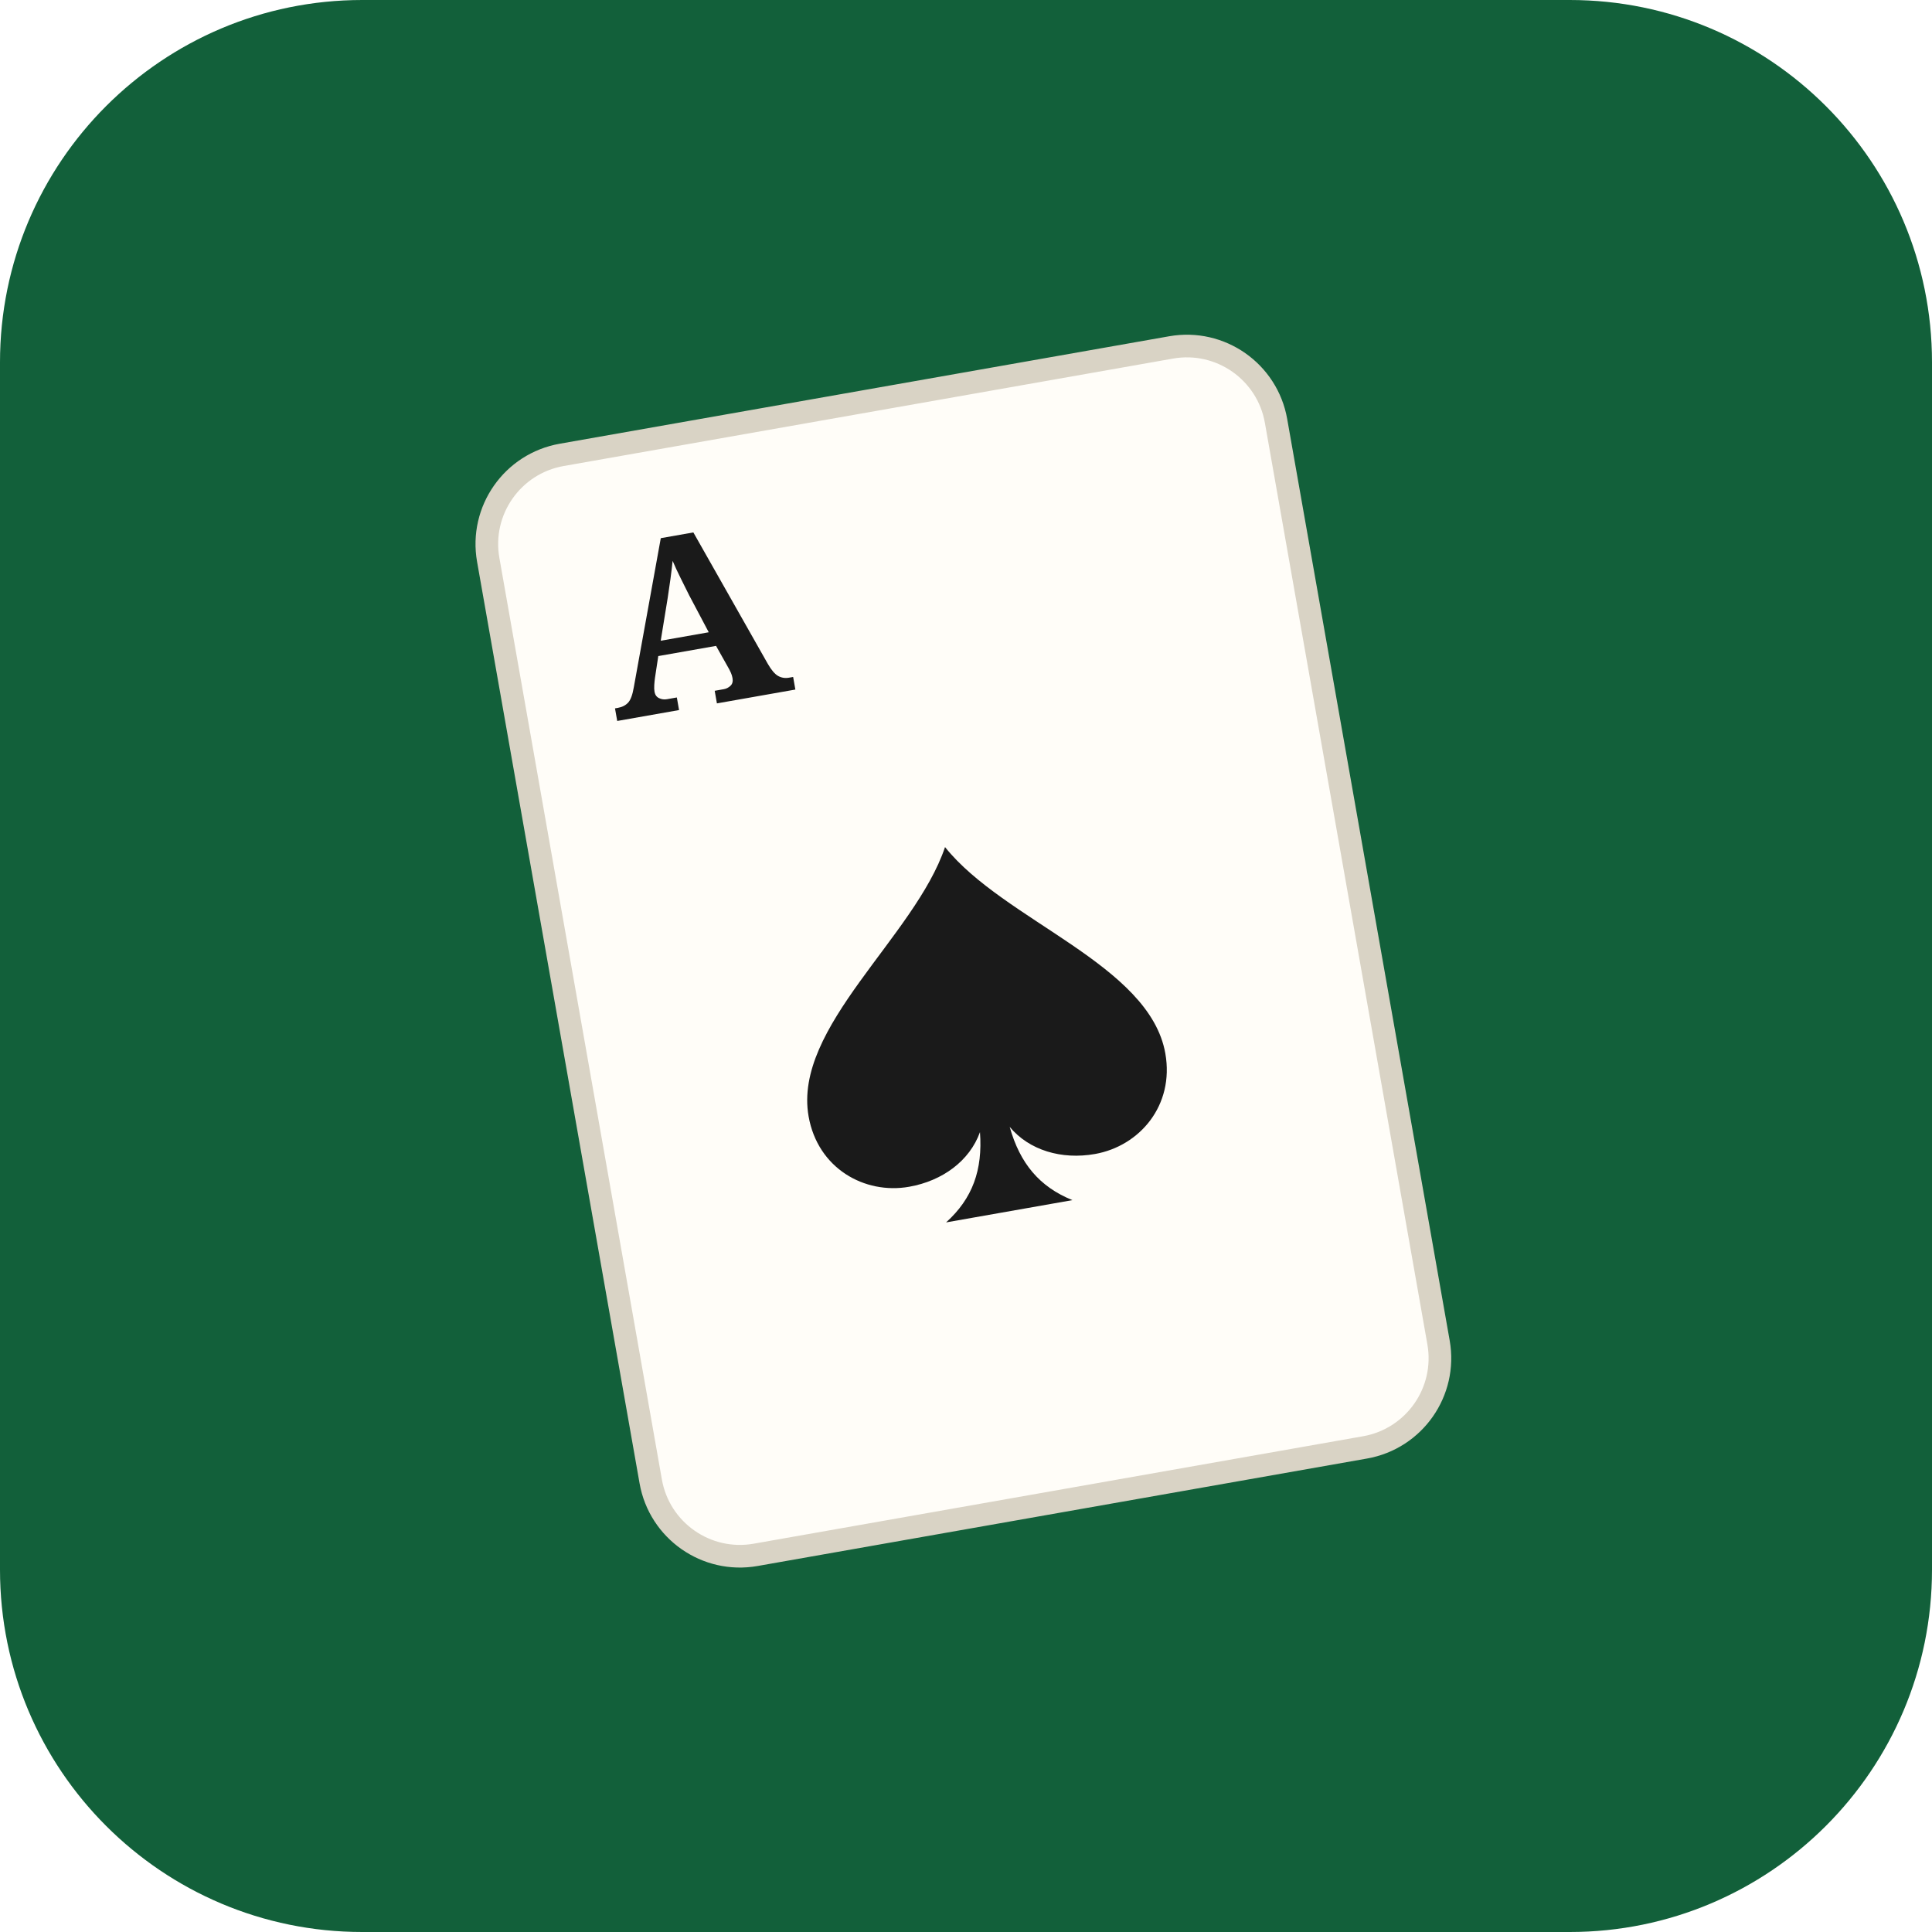
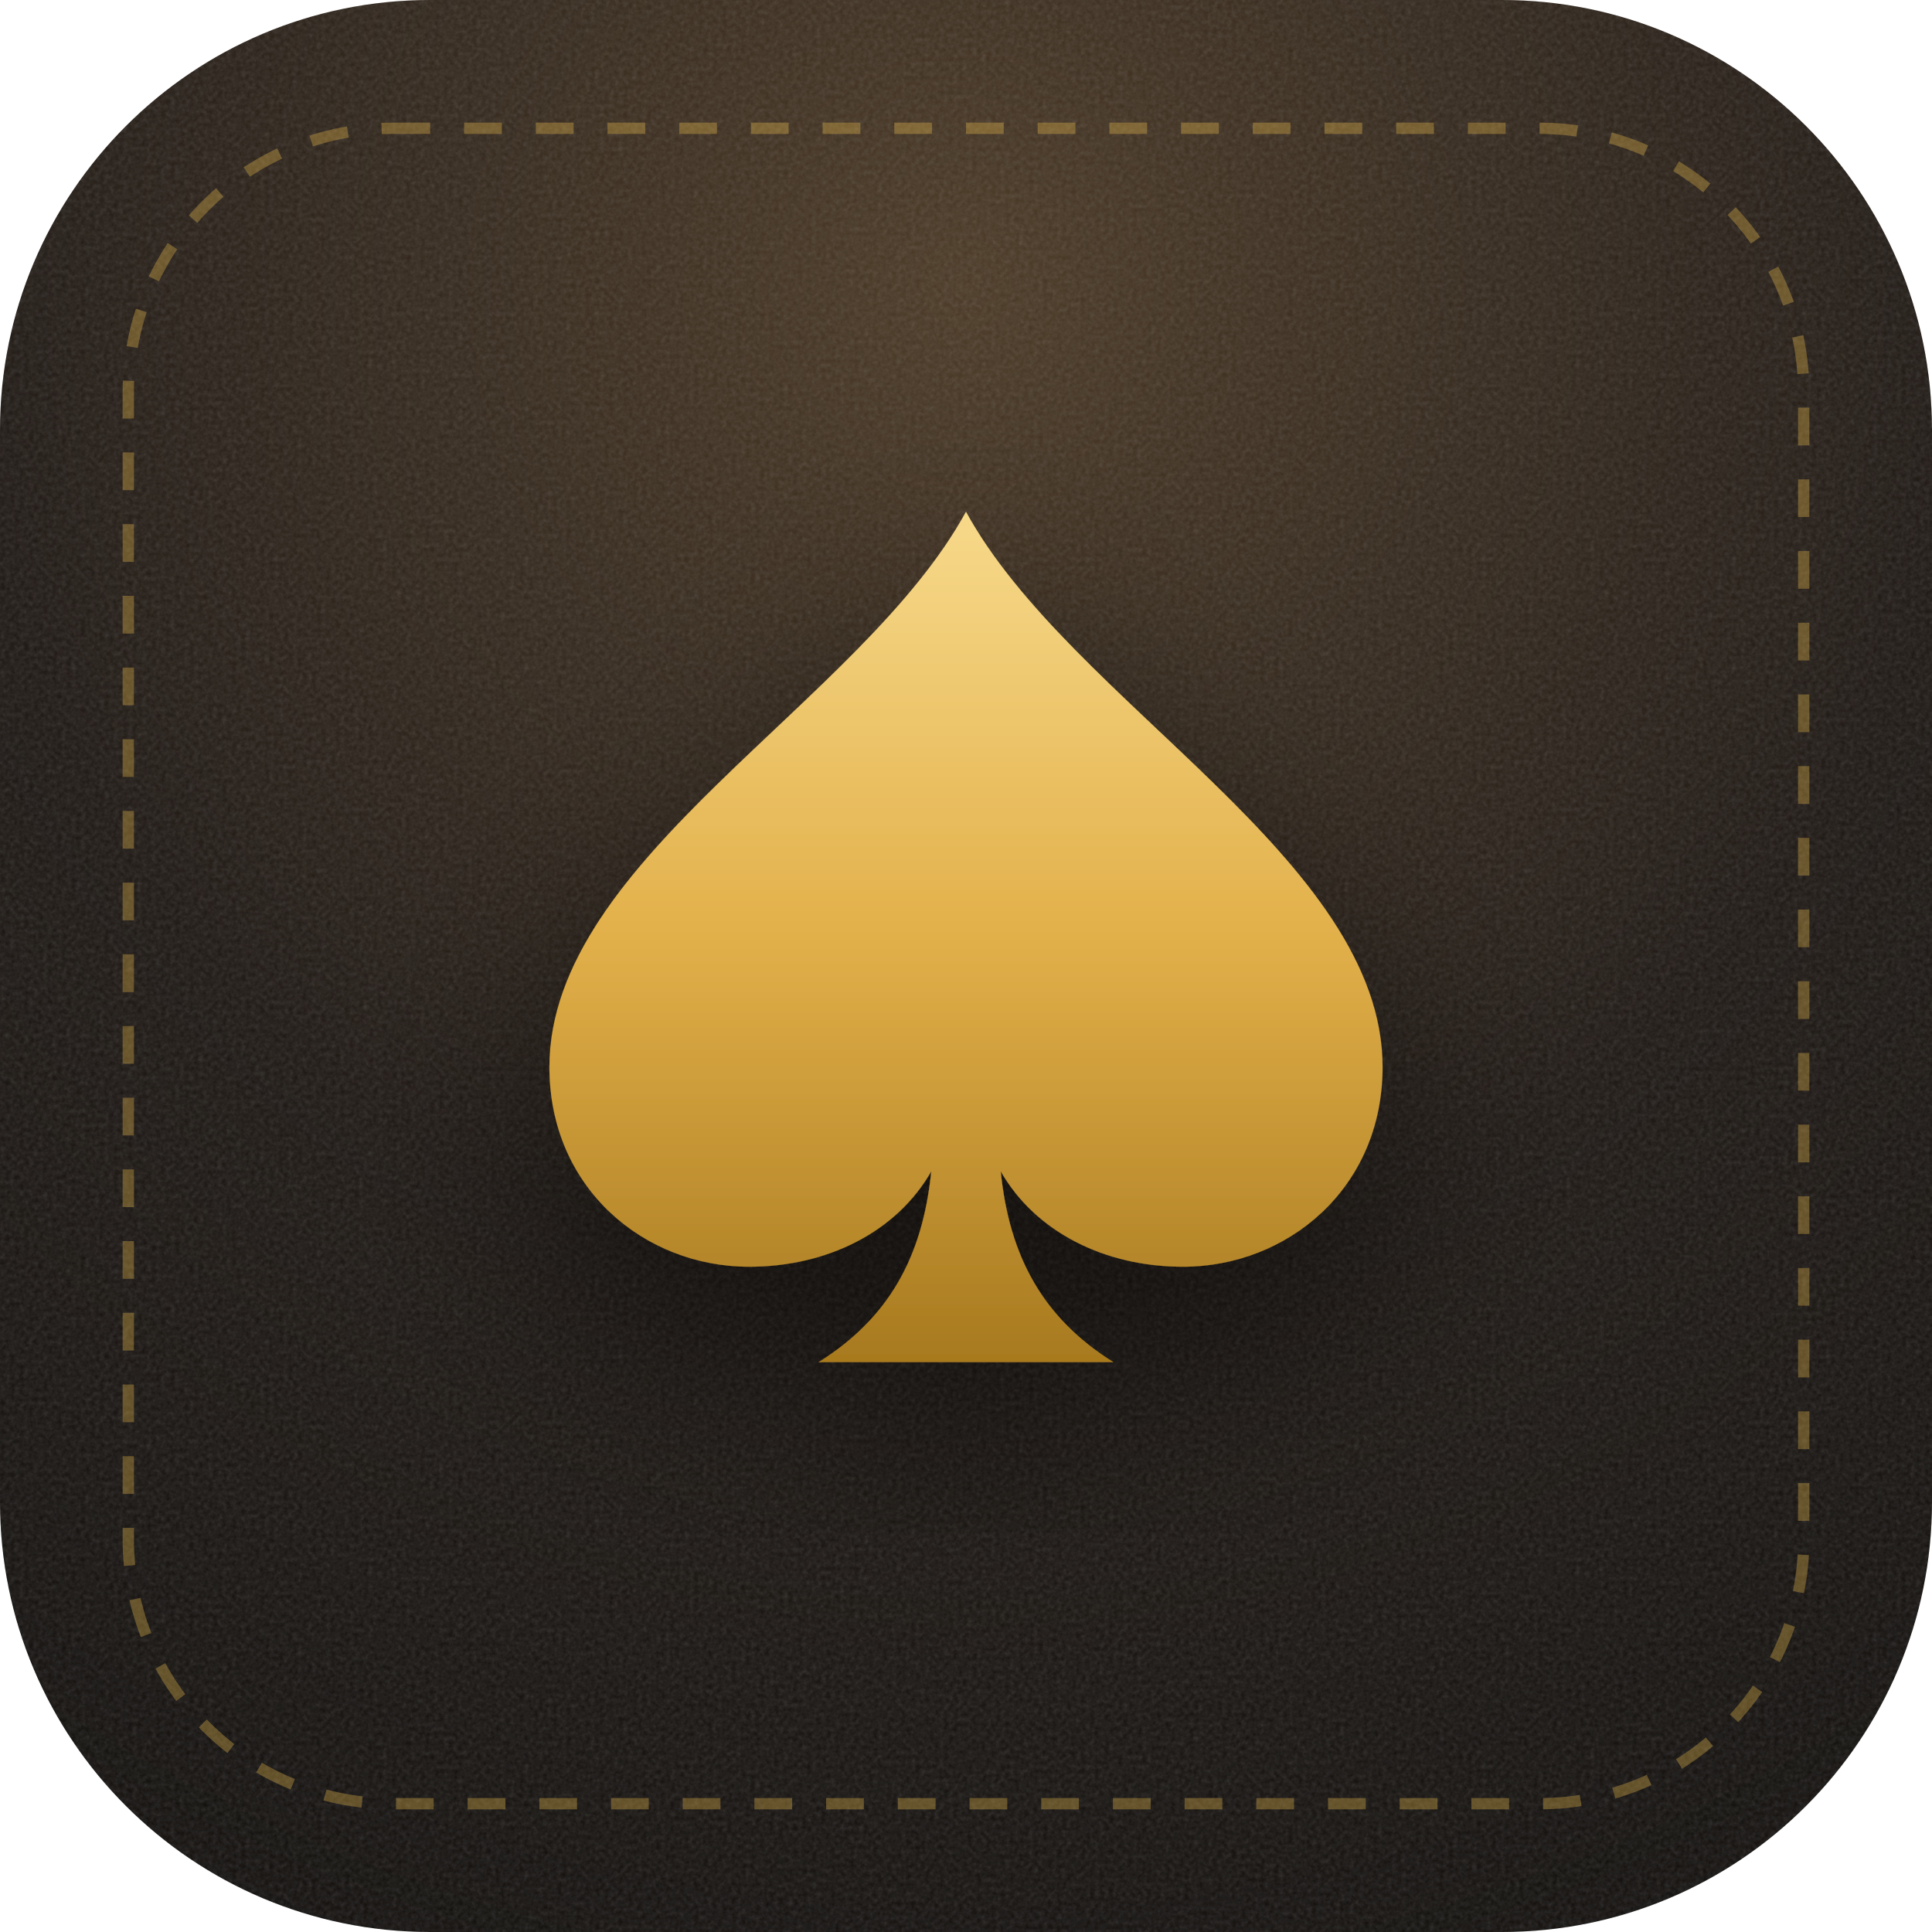
<svg xmlns="http://www.w3.org/2000/svg" viewBox="0 0 512 512">
-   <rect width="512" height="512" rx="96" fill="#12603a" />
-   <g transform="rotate(-10 256 256)">
-     <rect x="150" y="104" width="212" height="296" rx="24" fill="#fffdf8" stroke="#d9d3c5" stroke-width="6" />
-     <text x="176" y="176" font-family="Georgia, serif" font-size="64" font-weight="700" fill="#1a1a1a">A</text>
-     <path transform="translate(206 222) scale(1)" fill="#1a1a1a" d="M50 2C62 24 98 42 98 66C98 80 87 89 75 89C66 89 58 85 54 78C55 88 59 95 67 100H33C41 95 45 88 46 78C42 85 34 89 25 89C13 89 2 80 2 66C2 42 38 24 50 2Z" />
+   <defs>
+     <radialGradient id="leather" cx="50%" cy="15%" r="95%">
+       <stop offset="0" stop-color="#4a3824" />
+       <stop offset=".55" stop-color="#1c1612" />
+       <stop offset="1" stop-color="#0f0d0b" />
+     </radialGradient>
+     <linearGradient id="gold" x1="0" y1="0" x2="0" y2="1">
+       <stop offset="0" stop-color="#f7d98a" />
+       <stop offset=".5" stop-color="#e2b04a" />
+       <stop offset="1" stop-color="#a87a1f" />
+     </linearGradient>
+     <filter id="grain" x="0" y="0" width="100%" height="100%">
+       <feTurbulence type="fractalNoise" baseFrequency=".8" numOctaves="4" stitchTiles="stitch" />
+       <feColorMatrix type="saturate" values="0" />
+       <feComponentTransfer>
+         <feFuncA type="linear" slope=".35" />
+       </feComponentTransfer>
+     </filter>
+     <filter id="lift" x="-20%" y="-20%" width="140%" height="140%">
+       <feDropShadow dx="0" dy="10" stdDeviation="12" flood-color="#000" flood-opacity=".5" />
+     </filter>
+     <clipPath id="tile">
+       <rect width="512" height="512" rx="114" />
+     </clipPath>
+   </defs>
+   <g clip-path="url(#tile)">
+     <rect width="512" height="512" fill="url(#leather)" />
+     <rect width="512" height="512" filter="url(#grain)" opacity=".5" />
+     <rect x="34" y="34" width="444" height="444" rx="70" fill="none" stroke="#f2c14e55" stroke-width="3" stroke-dasharray="10 9" />
+     <path filter="url(#lift)" fill="url(#gold)" transform="translate(141 131) scale(2.3)" d="M50 2C62 24 98 42 98 66C98 80 87 89 75 89C66 89 58 85 54 78C55 88 59 95 67 100H33C41 95 45 88 46 78C42 85 34 89 25 89C13 89 2 80 2 66C2 42 38 24 50 2Z" />
  </g>
</svg>
